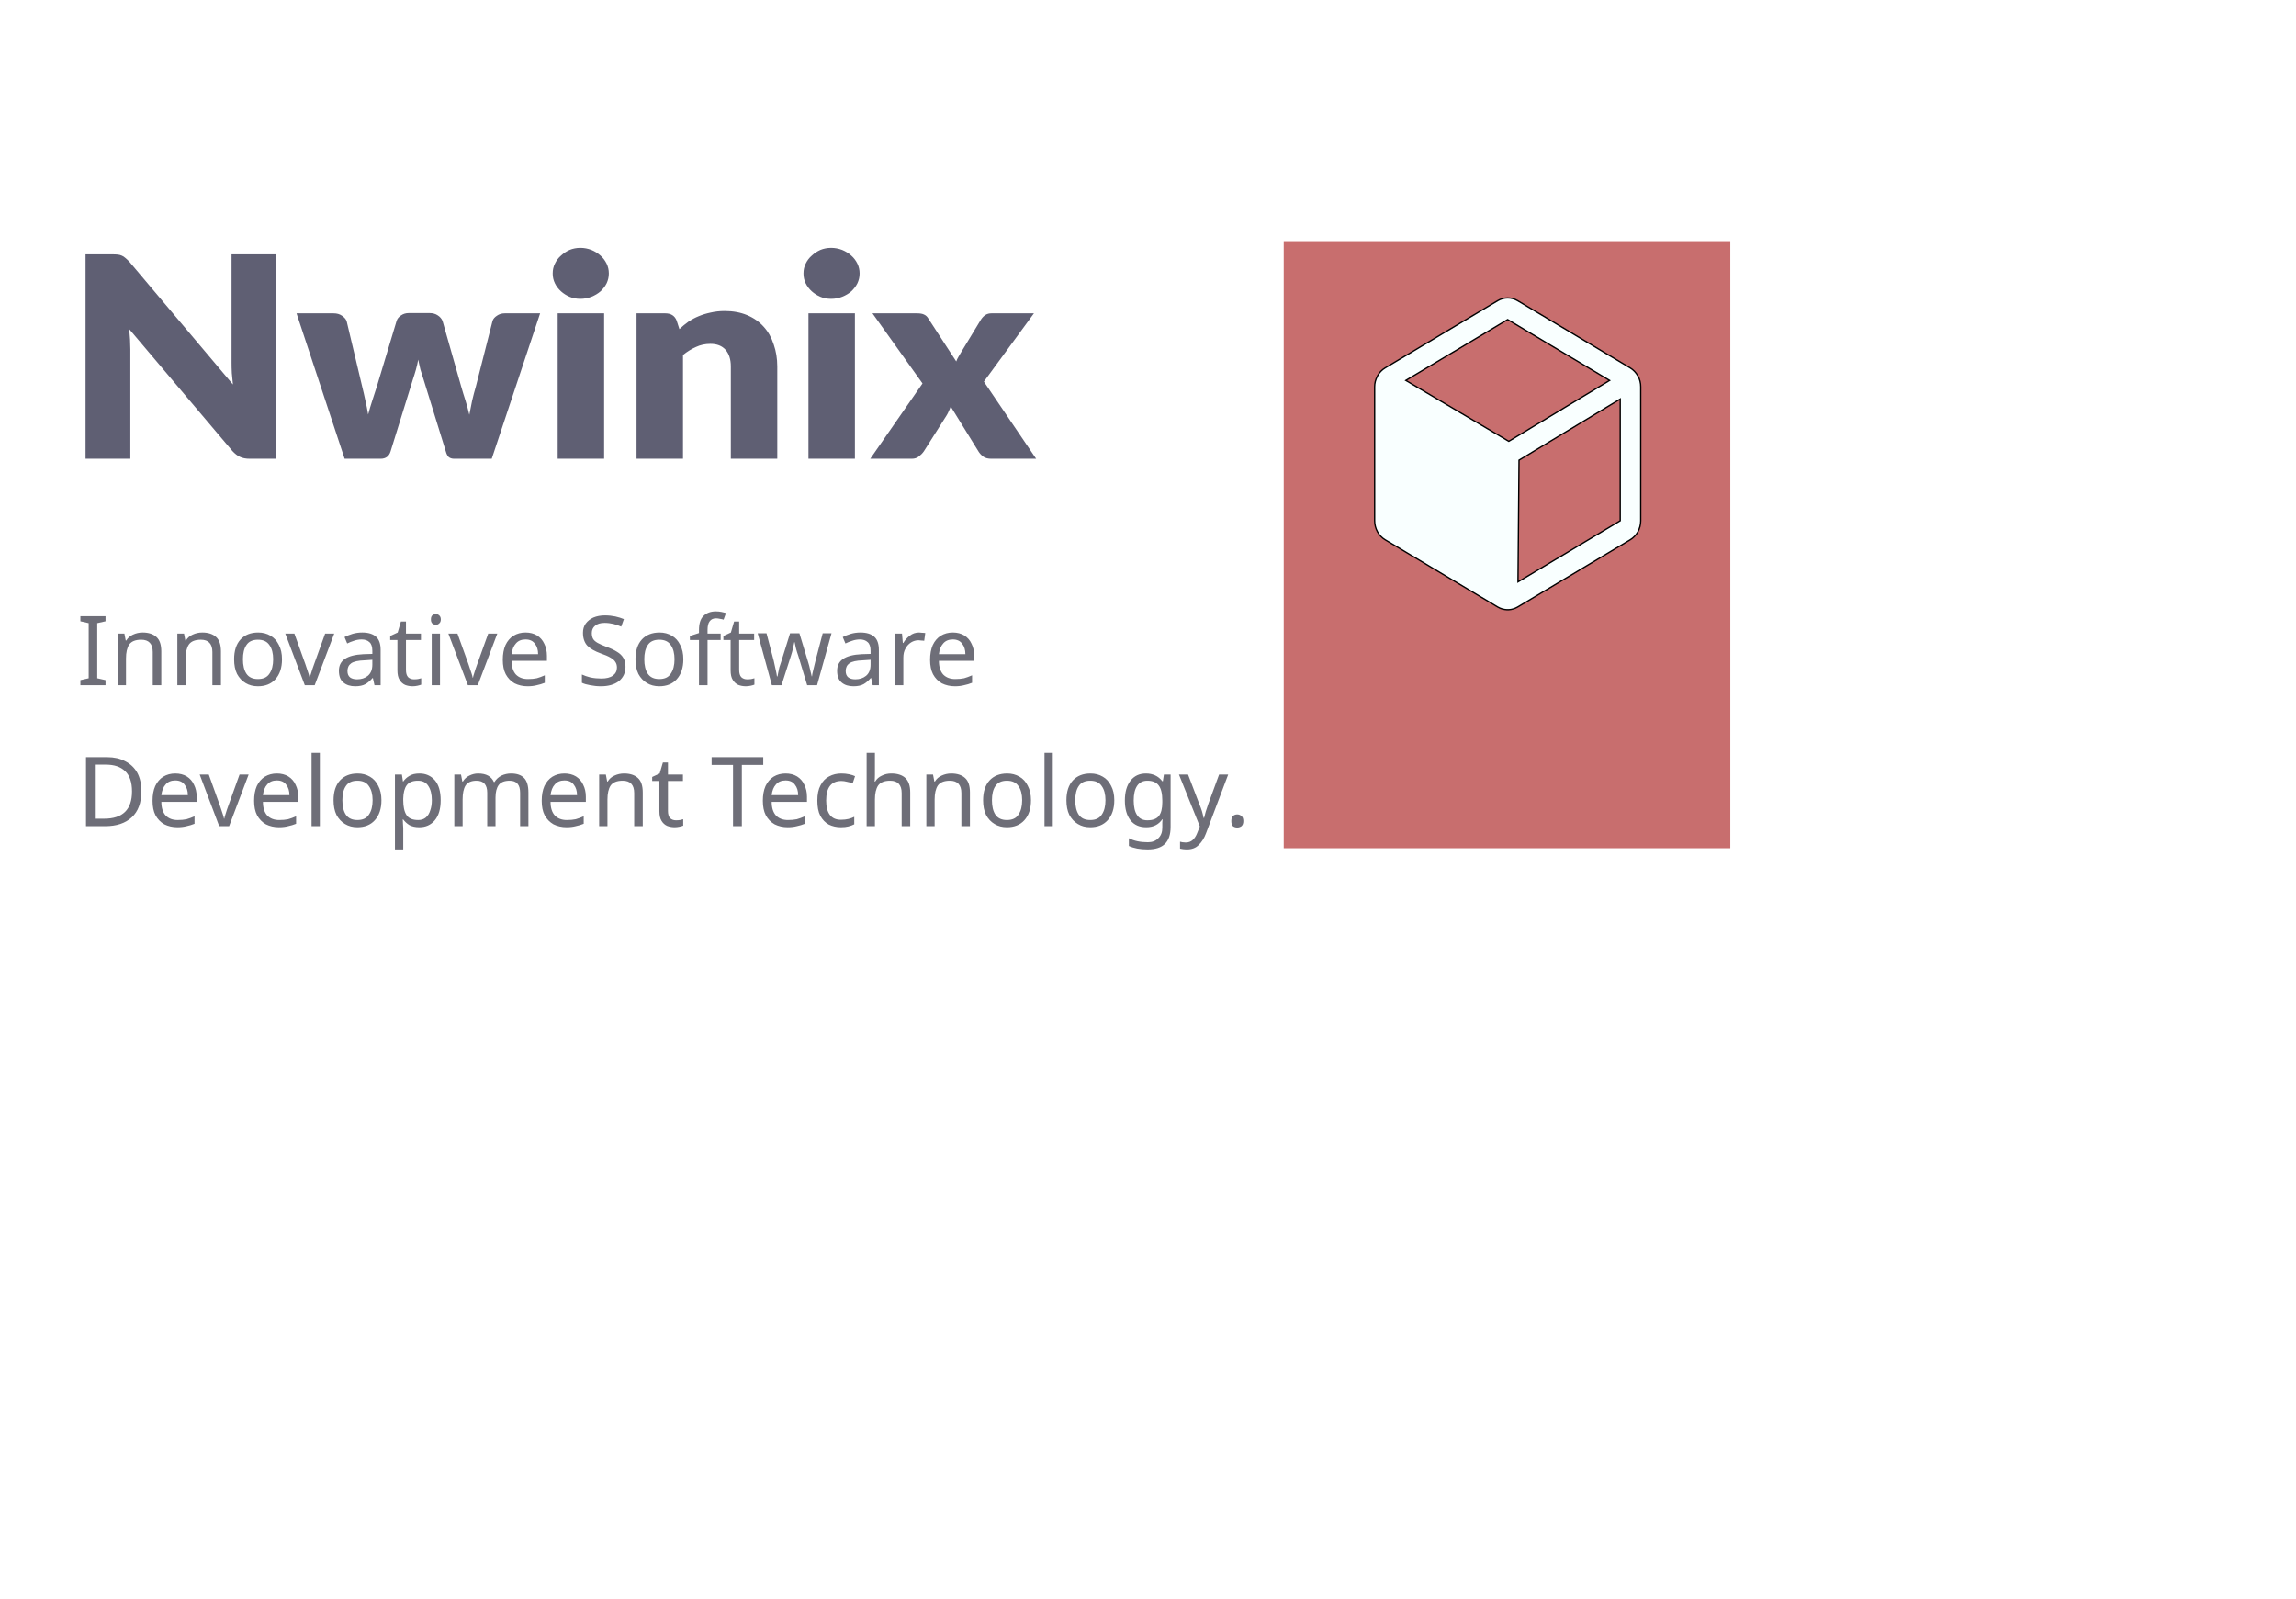
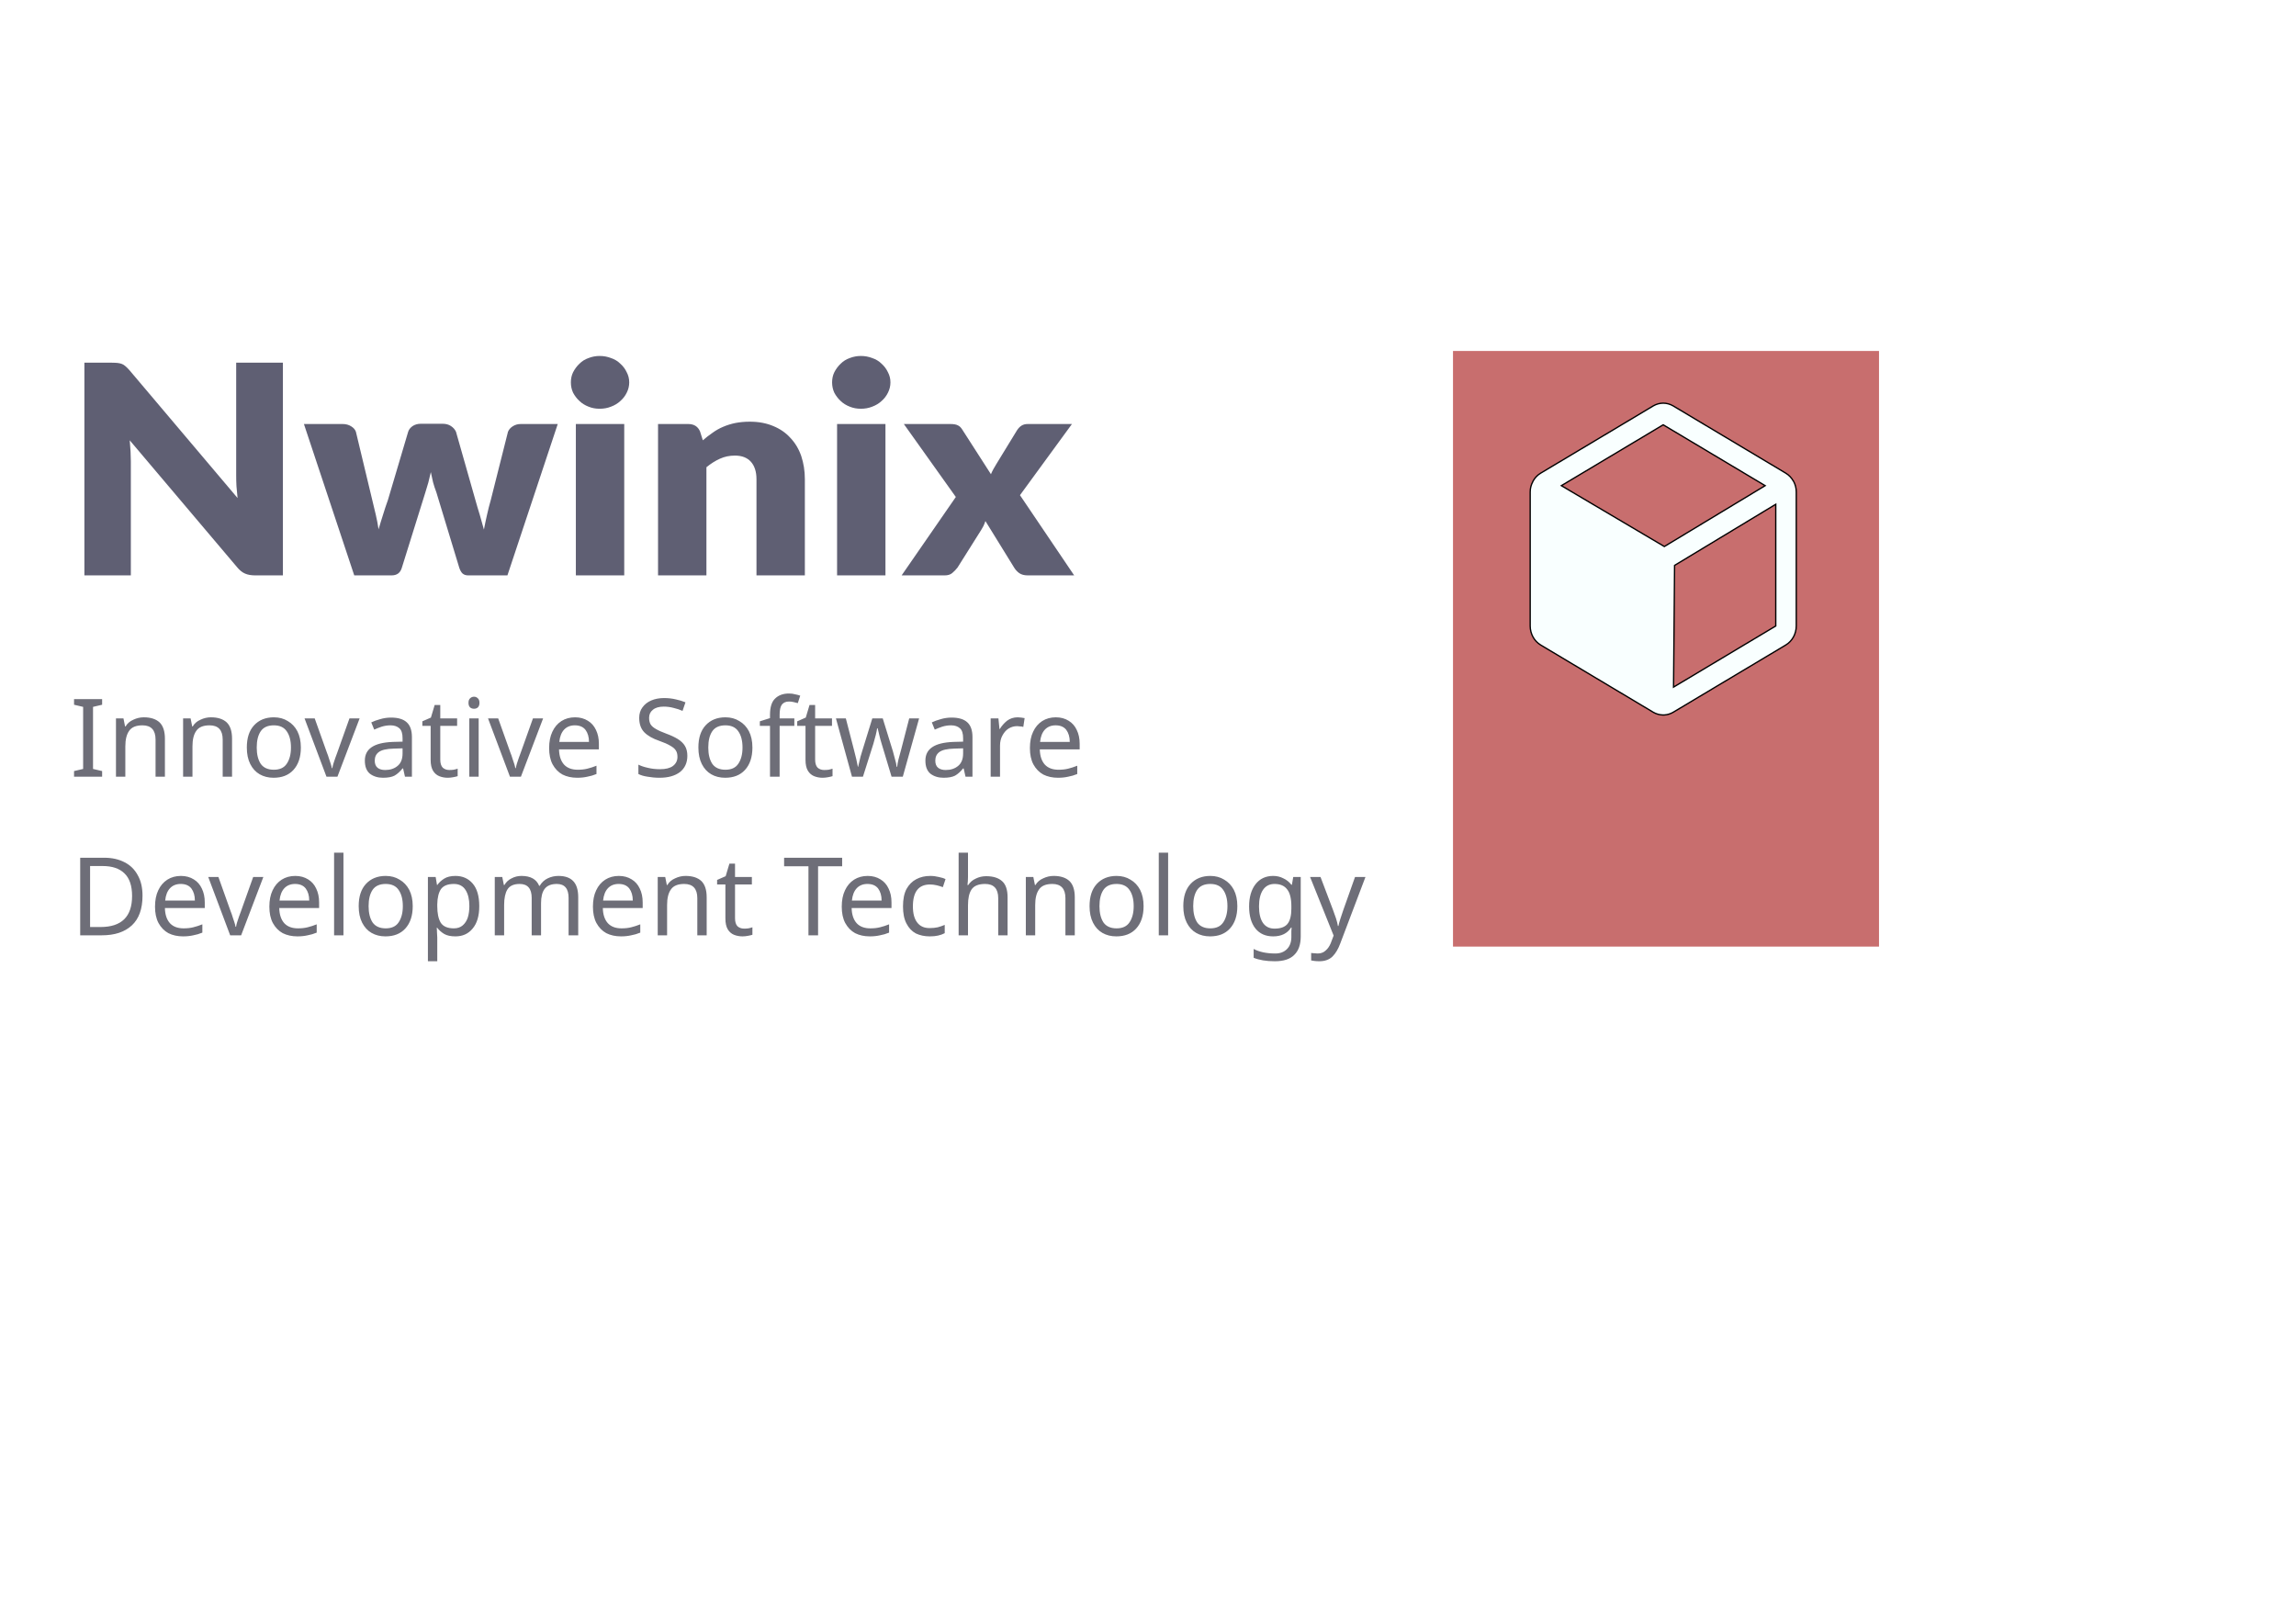
<svg xmlns="http://www.w3.org/2000/svg" width="134.127mm" height="93.369mm" viewBox="0 0 134.127 93.369" version="1.1" id="svg8">
  <defs id="defs2">
    </defs>
  <g id="layer1" transform="translate(84.92302,-188.1763)">
    <rect id="rect12" width="150.812" height="95.25" x="-18.521" y="217.625" style="fill:none;fill-opacity:1;stroke-width:0.203" />
-     <text xml:space="preserve" style="font-style:normal;font-weight:normal;font-size:16.933px;line-height:1.25;font-family:sans-serif;letter-spacing:0px;word-spacing:0px;fill:#9c9caa;fill-opacity:1;stroke:#727372;stroke-width:0.273;stroke-opacity:1" x="-78.502" y="222.224" id="text824" transform="scale(1.033735,0.967366)">
-       <tspan id="tspan822" x="-78.502" y="222.224" style="font-style:normal;font-variant:normal;font-weight:900;font-stretch:normal;font-size:16.933px;font-family:Lato;-inkscape-font-specification:'Lato Heavy';opacity:0.85;fill:#5f5f73;fill-opacity:1;stroke:none;stroke-width:0.273;stroke-opacity:1">Nwinix</tspan>
+     <text xml:space="preserve" style="font-style:normal;font-weight:normal;font-size:17.639px;line-height:1.25;font-family:sans-serif;letter-spacing:0px;word-spacing:0px;fill:#9c9caa;fill-opacity:1;stroke:#727372;stroke-width:0.273;stroke-opacity:1" x="-78.632" y="229.269" id="text824" transform="scale(1.033735,0.967366)">
+       <tspan id="tspan822" x="-78.632" y="229.269" style="font-style:normal;font-variant:normal;font-weight:900;font-stretch:normal;font-size:17.639px;font-family:Lato;-inkscape-font-specification:'Lato Heavy';opacity:0.85;fill:#5f5f73;fill-opacity:1;stroke:none;stroke-width:0.273;stroke-opacity:1">Nwinix</tspan>
    </text>
-     <text xml:space="preserve" style="font-style:normal;font-weight:normal;font-size:5.644px;line-height:1.45;font-family:sans-serif;letter-spacing:0px;word-spacing:0px;fill:#969696;fill-opacity:1;stroke:none;stroke-width:0.265" x="-80.447" y="228.202" id="text825">
-       <tspan x="-80.447" y="228.202" style="font-style:normal;font-variant:normal;font-weight:normal;font-stretch:normal;font-size:5.644px;line-height:1.45;font-family:'Segoe UI';-inkscape-font-specification:'Segoe UI';fill:#6e6e78;fill-opacity:1;stroke-width:0.265" id="tspan1">Innovative Software</tspan>
-       <tspan x="-80.447" y="236.438" style="font-style:normal;font-variant:normal;font-weight:normal;font-stretch:normal;font-size:5.644px;line-height:1.45;font-family:'Segoe UI';-inkscape-font-specification:'Segoe UI';fill:#6e6e78;fill-opacity:1;stroke-width:0.265" id="tspan2">Development Technology.</tspan>
-       <tspan x="-80.447" y="244.674" style="font-style:normal;font-variant:normal;font-weight:normal;font-stretch:normal;font-size:5.644px;line-height:1.45;font-family:'Segoe UI';-inkscape-font-specification:'Segoe UI';fill:#6e6e78;fill-opacity:1;stroke-width:0.265" id="tspan4" />
+     <text xml:space="preserve" style="font-style:normal;font-weight:normal;font-size:6.35px;line-height:1.45;font-family:sans-serif;letter-spacing:0px;word-spacing:0px;fill:#969696;fill-opacity:1;stroke:none;stroke-width:0.265" x="-80.848" y="233.547" id="text825">
+       <tspan x="-80.848" y="233.547" style="font-style:normal;font-variant:normal;font-weight:normal;font-stretch:normal;font-size:6.35px;line-height:1.45;font-family:'Segoe UI';-inkscape-font-specification:'Segoe UI';fill:#6e6e78;fill-opacity:1;stroke-width:0.265" id="tspan1">Innovative Software</tspan>
+       <tspan x="-80.848" y="242.812" style="font-style:normal;font-variant:normal;font-weight:normal;font-stretch:normal;font-size:6.35px;line-height:1.45;font-family:'Segoe UI';-inkscape-font-specification:'Segoe UI';fill:#6e6e78;fill-opacity:1;stroke-width:0.265" id="tspan2">Development Technology</tspan>
+       <tspan x="-80.848" y="252.078" style="font-style:normal;font-variant:normal;font-weight:normal;font-stretch:normal;font-size:6.35px;line-height:1.45;font-family:'Segoe UI';-inkscape-font-specification:'Segoe UI';fill:#6e6e78;fill-opacity:1;stroke-width:0.265" id="tspan4" />
    </text>
    <rect style="fill:none;fill-opacity:1;stroke-width:0.265" id="rect849" width="103.188" height="58.208" x="5.292" y="234.029" />
    <text xml:space="preserve" style="font-style:normal;font-weight:normal;font-size:4.233px;line-height:1.45;font-family:sans-serif;letter-spacing:0px;word-spacing:0px;fill:#969696;fill-opacity:1;stroke:none;stroke-width:0.265" x="-65.322" y="246.44" id="text825-5">
      <tspan x="-65.322" y="246.44" style="font-style:normal;font-variant:normal;font-weight:300;font-stretch:normal;font-size:4.233px;line-height:1.45;font-family:'Segoe UI';-inkscape-font-specification:'Segoe UI Light';fill:#64646e;fill-opacity:1;stroke-width:0.265" id="tspan3" />
    </text>
    <rect style="fill:none;stroke-width:0.265" id="rect3121" width="155.533" height="131.725" x="-79.654" y="164.083" />
-     <rect width="36.062" height="38.868" fill="none" id="rect1-0" x="-58.067" y="197.335" style="stroke-width:0.146" />
    <rect width="67.733" height="67.733" fill="none" id="rect1" x="-81.511" y="251.339" style="stroke-width:0.265" />
    <rect width="46.378" height="49.024" fill="none" id="rect1-3" x="-78.895" y="246.479" style="stroke-width:0.186" />
-     <rect style="fill:#c86e6e;fill-opacity:1;stroke:none;stroke-width:0.436;stroke-miterlimit:0;stroke-dasharray:none;stroke-dashoffset:0;stroke-opacity:1" id="rect30" width="26.088" height="35.462" x="-9.931" y="202.263" ry="0" />
-     <rect width="36.73" height="38.2" fill="none" id="rect1-1" x="-79.827" y="222.843" style="stroke-width:0.146" />
-     <path d="m 10.765,210.145 v 0 a 0.007,0.008 0 0 1 -0.007,-0.008 1.211,1.286 0 0 0 -0.448,-0.468 l -6.576,-3.928 a 1.196,1.27 0 0 0 -1.166,0 l -6.576,3.928 a 1.211,1.286 0 0 0 -0.448,0.468 0.007,0.008 0 0 1 -0.007,0.008 v 0.016 a 1.121,1.19 0 0 0 -0.157,0.611 v 7.824 a 1.203,1.278 0 0 0 0.613,1.111 l 6.576,3.928 a 1.233,1.309 0 0 0 0.538,0.159 h 0.105 a 1.203,1.278 0 0 0 0.523,-0.159 l 6.576,-3.928 a 1.203,1.278 0 0 0 0.613,-1.111 v -7.824 a 1.166,1.238 0 0 0 -0.157,-0.627 z m -7.548,3.809 -6.016,-3.555 5.949,-3.555 5.956,3.555 z m 6.509,4.642 -5.971,3.571 0.06,-7.11 5.911,-3.571 z" id="path1" style="fill:#f9ffff;fill-opacity:1;stroke-width:0.077;stroke:#000000;stroke-opacity:1" />
+     <rect style="fill:#c86e6e;fill-opacity:1;stroke:none;stroke-width:0.422;stroke-miterlimit:0;stroke-dasharray:none;stroke-dashoffset:0;stroke-opacity:1" id="rect30" width="24.886" height="34.794" x="-0.042" y="208.678" ry="0" />
+     <path d="m 19.852,216.292 v 0 a 0.007,0.008 0 0 1 -0.007,-0.008 1.211,1.286 0 0 0 -0.448,-0.468 l -6.576,-3.928 a 1.196,1.27 0 0 0 -1.166,0 l -6.576,3.928 a 1.211,1.286 0 0 0 -0.448,0.468 0.007,0.008 0 0 1 -0.007,0.008 v 0.016 a 1.121,1.19 0 0 0 -0.157,0.611 v 7.824 a 1.203,1.278 0 0 0 0.613,1.111 l 6.576,3.928 a 1.233,1.309 0 0 0 0.538,0.159 h 0.105 a 1.203,1.278 0 0 0 0.523,-0.159 l 6.576,-3.928 a 1.203,1.278 0 0 0 0.613,-1.111 v -7.824 a 1.166,1.238 0 0 0 -0.157,-0.627 z m -7.548,3.809 -6.016,-3.555 5.949,-3.555 5.956,3.555 z m 6.509,4.642 -5.971,3.571 0.06,-7.11 5.911,-3.571 z" id="path1" style="fill:#f9ffff;fill-opacity:1;stroke:#000000;stroke-width:0.077;stroke-opacity:1" />
  </g>
</svg>
